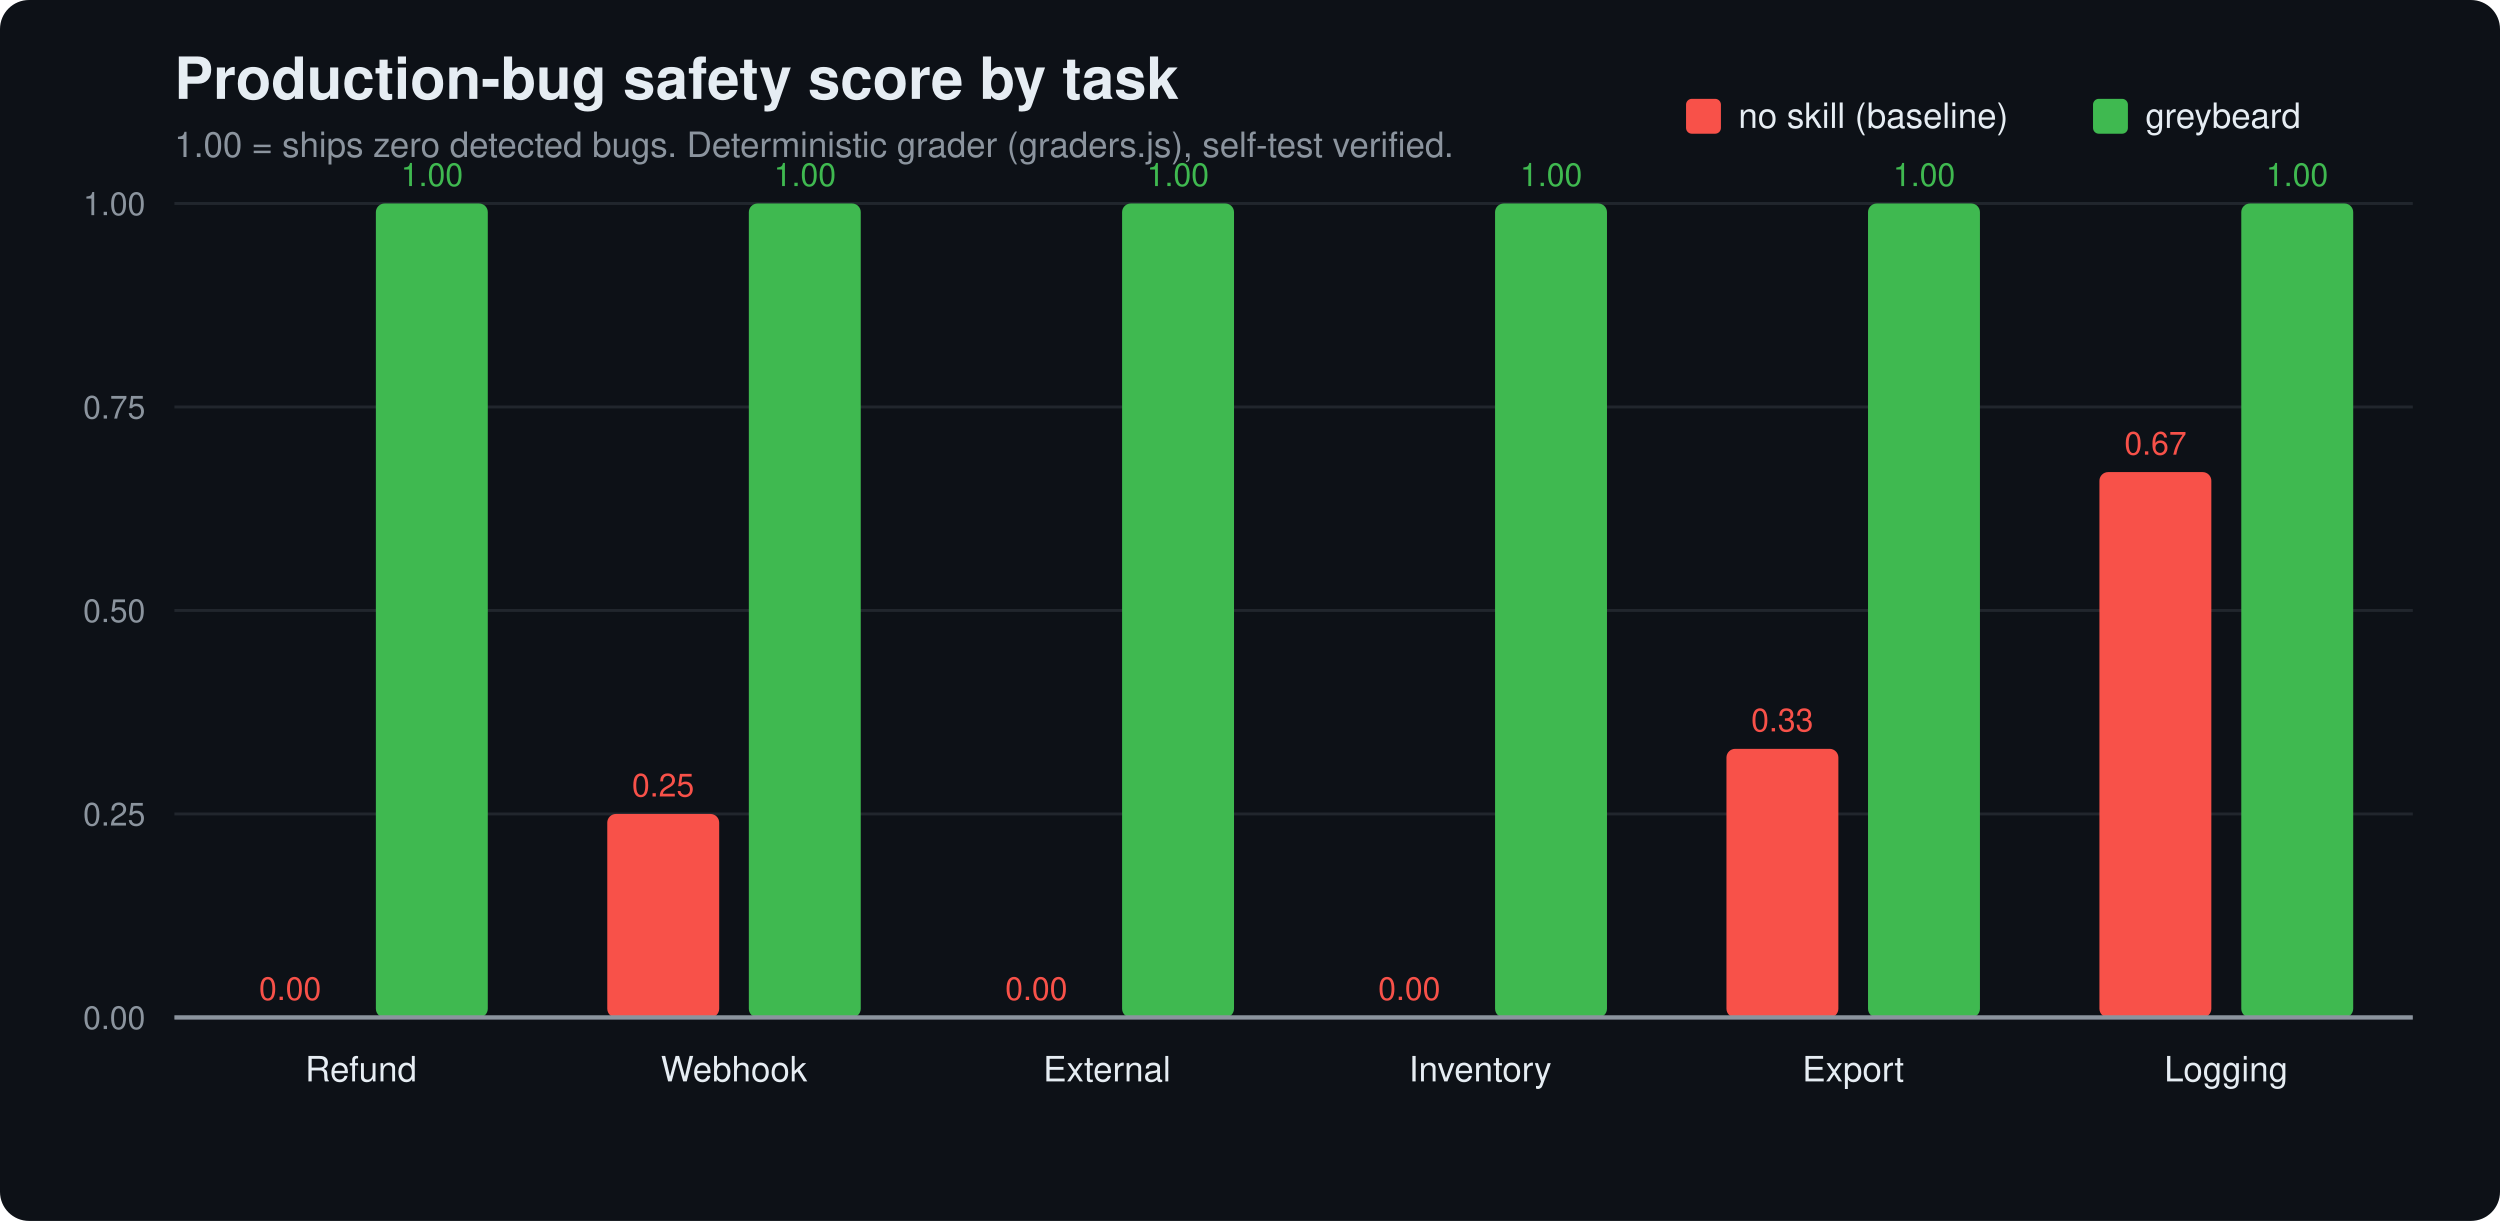
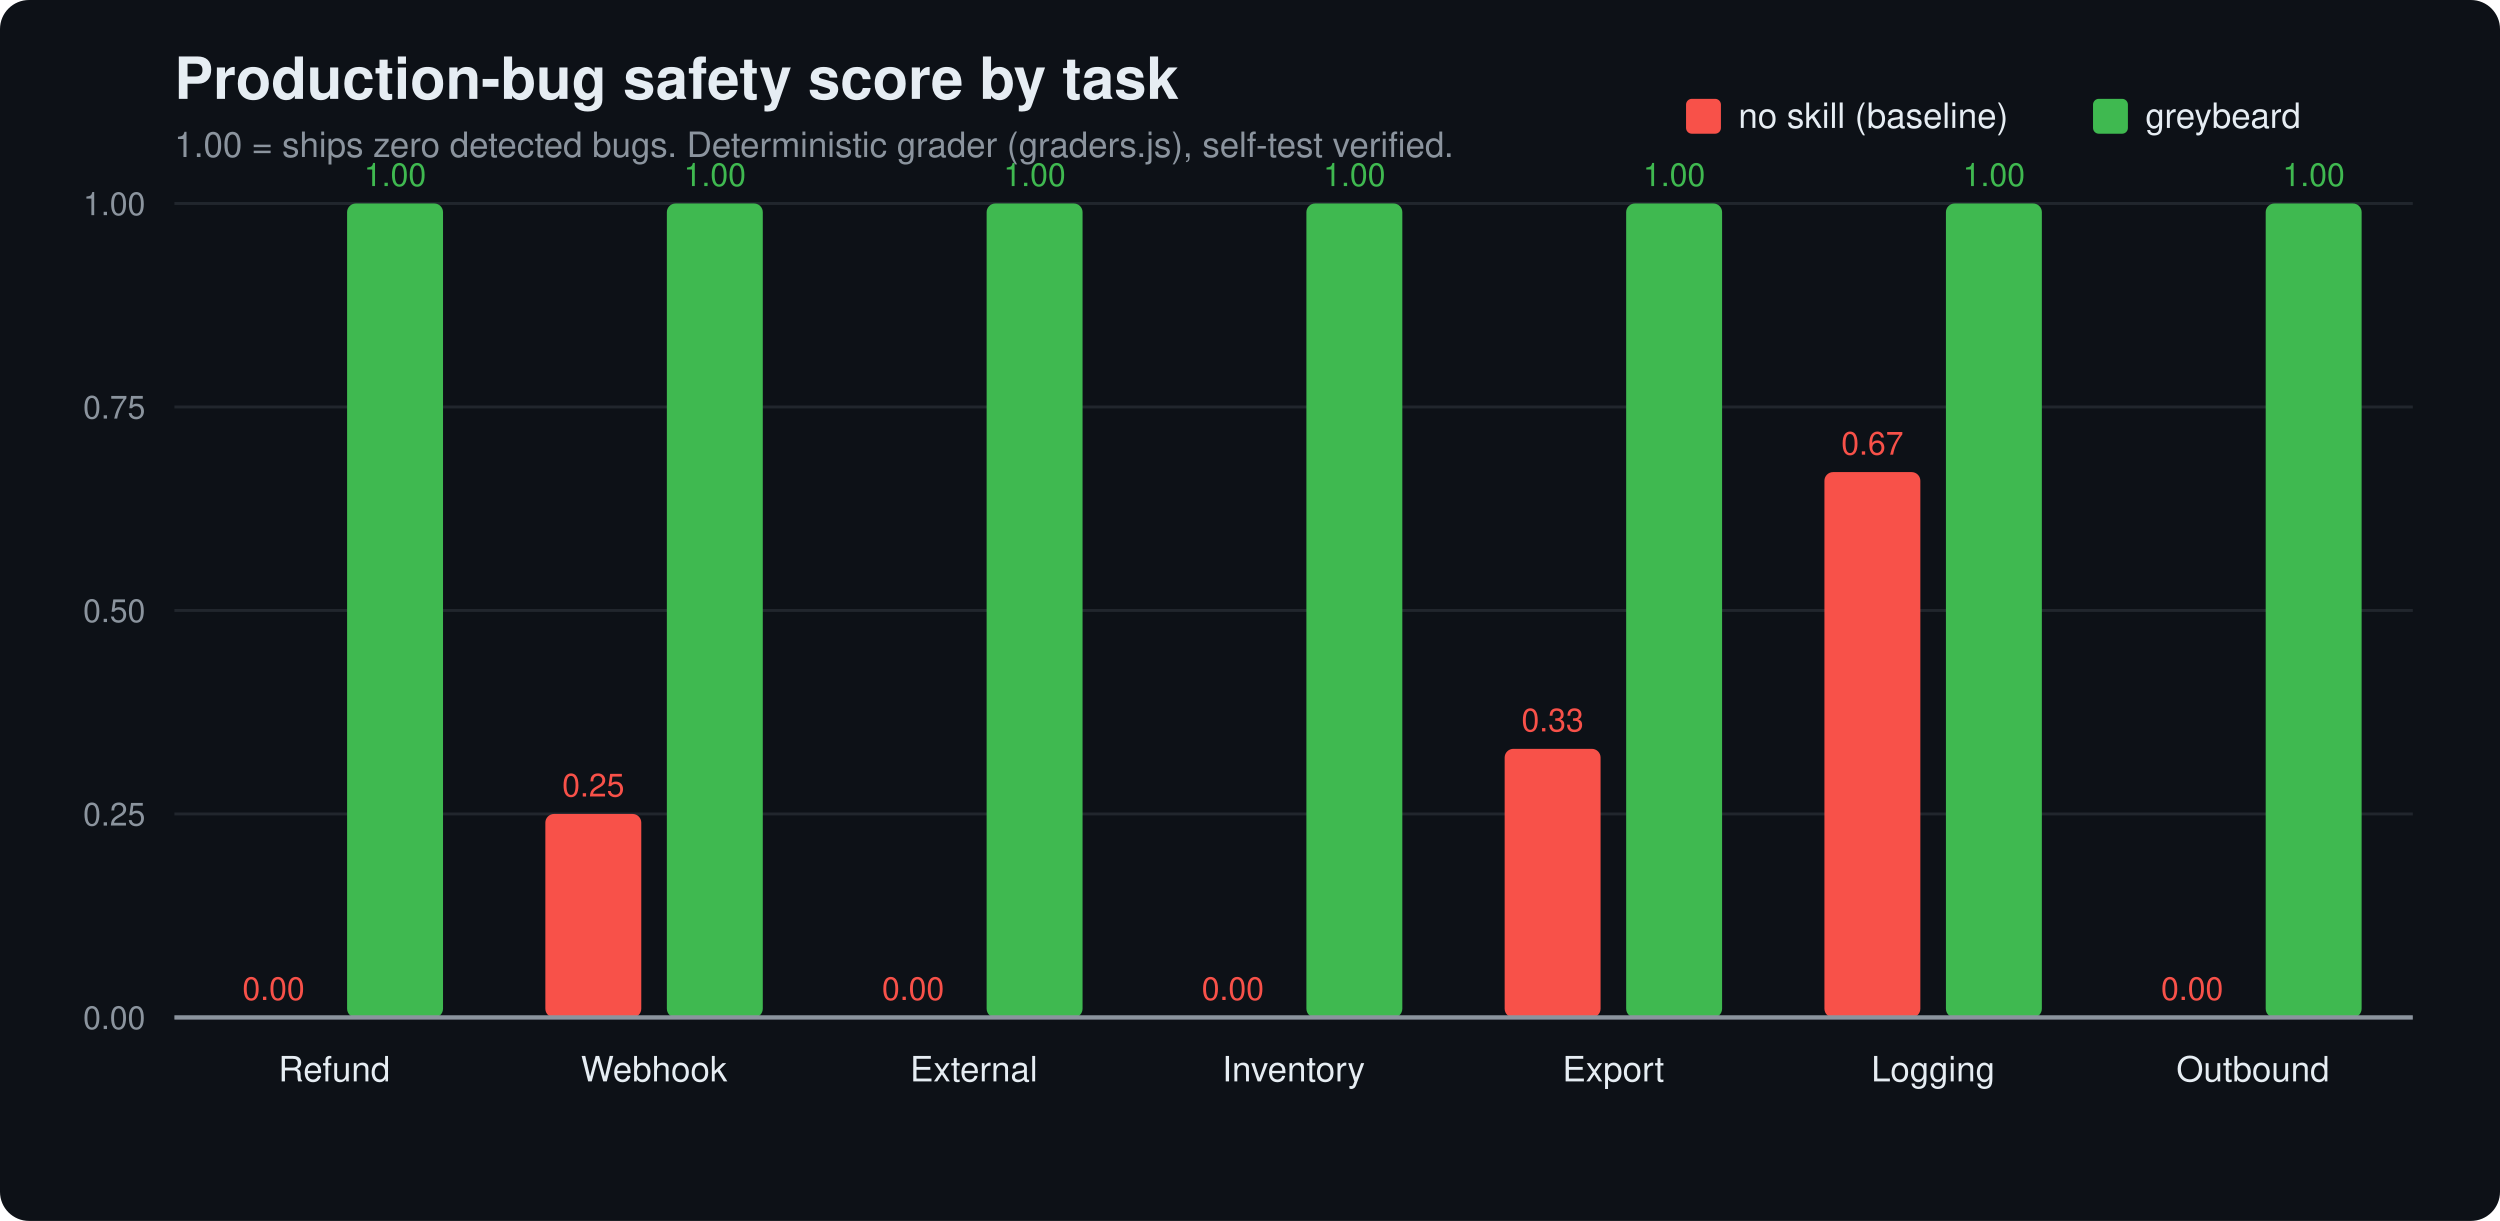
<svg xmlns="http://www.w3.org/2000/svg" width="860" height="420" viewBox="0 0 860 420" font-family="-apple-system,Segoe UI,Helvetica,Arial,sans-serif">
  <rect width="860" height="420" fill="#0d1117" rx="10" />
  <text x="60" y="34" fill="#e6edf3" font-size="20" font-weight="700">Production-bug safety score by task</text>
  <text x="60" y="54" fill="#8b949e" font-size="12">1.00 = ships zero detected bugs. Deterministic grader (graders.js), self-test verified.</text>
  <line x1="60" y1="350.0" x2="830" y2="350.0" stroke="#21262d" stroke-width="1" />
  <text x="50" y="354.0" fill="#8b949e" font-size="11" text-anchor="end">0.00</text>
  <line x1="60" y1="280.0" x2="830" y2="280.0" stroke="#21262d" stroke-width="1" />
  <text x="50" y="284.0" fill="#8b949e" font-size="11" text-anchor="end">0.25</text>
  <line x1="60" y1="210.0" x2="830" y2="210.0" stroke="#21262d" stroke-width="1" />
  <text x="50" y="214.0" fill="#8b949e" font-size="11" text-anchor="end">0.50</text>
  <line x1="60" y1="140.0" x2="830" y2="140.0" stroke="#21262d" stroke-width="1" />
  <text x="50" y="144.0" fill="#8b949e" font-size="11" text-anchor="end">0.75</text>
  <line x1="60" y1="70.0" x2="830" y2="70.0" stroke="#21262d" stroke-width="1" />
  <text x="50" y="74.0" fill="#8b949e" font-size="11" text-anchor="end">1.00</text>
-   <rect x="80.5" y="350.0" width="38.5" height="0.0" fill="#f85149" rx="3" />
-   <text x="99.8" y="344.0" fill="#f85149" font-size="11" text-anchor="middle">0.00</text>
-   <rect x="129.3" y="70.0" width="38.5" height="280.0" fill="#3fb950" rx="3" />
-   <text x="148.6" y="64.0" fill="#3fb950" font-size="11" text-anchor="middle">1.00</text>
-   <text x="124.2" y="372.0" fill="#e6edf3" font-size="12" text-anchor="middle">Refund</text>
-   <rect x="208.9" y="280.0" width="38.5" height="70.0" fill="#f85149" rx="3" />
-   <text x="228.1" y="274.0" fill="#f85149" font-size="11" text-anchor="middle">0.25</text>
-   <rect x="257.6" y="70.0" width="38.5" height="280.0" fill="#3fb950" rx="3" />
-   <text x="276.9" y="64.0" fill="#3fb950" font-size="11" text-anchor="middle">1.00</text>
-   <text x="252.5" y="372.0" fill="#e6edf3" font-size="12" text-anchor="middle">Webhook</text>
-   <rect x="337.2" y="350.0" width="38.5" height="0.0" fill="#f85149" rx="3" />
-   <text x="356.5" y="344.0" fill="#f85149" font-size="11" text-anchor="middle">0.00</text>
-   <rect x="386.0" y="70.0" width="38.5" height="280.0" fill="#3fb950" rx="3" />
-   <text x="405.2" y="64.0" fill="#3fb950" font-size="11" text-anchor="middle">1.00</text>
-   <text x="380.8" y="372.0" fill="#e6edf3" font-size="12" text-anchor="middle">External</text>
-   <rect x="465.5" y="350.0" width="38.5" height="0.0" fill="#f85149" rx="3" />
-   <text x="484.8" y="344.0" fill="#f85149" font-size="11" text-anchor="middle">0.00</text>
-   <rect x="514.3" y="70.0" width="38.5" height="280.0" fill="#3fb950" rx="3" />
-   <text x="533.6" y="64.0" fill="#3fb950" font-size="11" text-anchor="middle">1.00</text>
-   <text x="509.2" y="372.0" fill="#e6edf3" font-size="12" text-anchor="middle">Inventory</text>
-   <rect x="593.9" y="257.6" width="38.5" height="92.4" fill="#f85149" rx="3" />
-   <text x="613.1" y="251.6" fill="#f85149" font-size="11" text-anchor="middle">0.33</text>
-   <rect x="642.6" y="70.0" width="38.5" height="280.0" fill="#3fb950" rx="3" />
-   <text x="661.9" y="64.0" fill="#3fb950" font-size="11" text-anchor="middle">1.00</text>
-   <text x="637.5" y="372.0" fill="#e6edf3" font-size="12" text-anchor="middle">Export</text>
-   <rect x="722.2" y="162.4" width="38.5" height="187.6" fill="#f85149" rx="3" />
-   <text x="741.5" y="156.4" fill="#f85149" font-size="11" text-anchor="middle">0.67</text>
-   <rect x="771.0" y="70.0" width="38.5" height="280.0" fill="#3fb950" rx="3" />
-   <text x="790.2" y="64.0" fill="#3fb950" font-size="11" text-anchor="middle">1.00</text>
-   <text x="765.8" y="372.0" fill="#e6edf3" font-size="12" text-anchor="middle">Logging</text>
+   <rect x="77.6" y="350.0" width="33.0" height="0.0" fill="#f85149" rx="3" />
+   <text x="94.1" y="344.0" fill="#f85149" font-size="11" text-anchor="middle">0.00</text>
+   <rect x="119.4" y="70.0" width="33.0" height="280.0" fill="#3fb950" rx="3" />
+   <text x="135.9" y="64.0" fill="#3fb950" font-size="11" text-anchor="middle">1.00</text>
+   <text x="115.0" y="372.0" fill="#e6edf3" font-size="12" text-anchor="middle">Refund</text>
+   <rect x="187.6" y="280.0" width="33.0" height="70.0" fill="#f85149" rx="3" />
+   <text x="204.1" y="274.0" fill="#f85149" font-size="11" text-anchor="middle">0.25</text>
+   <rect x="229.4" y="70.0" width="33.0" height="280.0" fill="#3fb950" rx="3" />
+   <text x="245.9" y="64.0" fill="#3fb950" font-size="11" text-anchor="middle">1.00</text>
+   <text x="225.0" y="372.0" fill="#e6edf3" font-size="12" text-anchor="middle">Webhook</text>
+   <rect x="297.6" y="350.0" width="33.0" height="0.0" fill="#f85149" rx="3" />
+   <text x="314.1" y="344.0" fill="#f85149" font-size="11" text-anchor="middle">0.00</text>
+   <rect x="339.4" y="70.0" width="33.0" height="280.0" fill="#3fb950" rx="3" />
+   <text x="355.9" y="64.0" fill="#3fb950" font-size="11" text-anchor="middle">1.00</text>
+   <text x="335.0" y="372.0" fill="#e6edf3" font-size="12" text-anchor="middle">External</text>
+   <rect x="407.6" y="350.0" width="33.0" height="0.0" fill="#f85149" rx="3" />
+   <text x="424.1" y="344.0" fill="#f85149" font-size="11" text-anchor="middle">0.00</text>
+   <rect x="449.4" y="70.0" width="33.0" height="280.0" fill="#3fb950" rx="3" />
+   <text x="465.9" y="64.0" fill="#3fb950" font-size="11" text-anchor="middle">1.00</text>
+   <text x="445.0" y="372.0" fill="#e6edf3" font-size="12" text-anchor="middle">Inventory</text>
+   <rect x="517.6" y="257.6" width="33.0" height="92.4" fill="#f85149" rx="3" />
+   <text x="534.1" y="251.6" fill="#f85149" font-size="11" text-anchor="middle">0.33</text>
+   <rect x="559.4" y="70.0" width="33.0" height="280.0" fill="#3fb950" rx="3" />
+   <text x="575.9" y="64.0" fill="#3fb950" font-size="11" text-anchor="middle">1.00</text>
+   <text x="555.0" y="372.0" fill="#e6edf3" font-size="12" text-anchor="middle">Export</text>
+   <rect x="627.6" y="162.4" width="33.0" height="187.6" fill="#f85149" rx="3" />
+   <text x="644.1" y="156.4" fill="#f85149" font-size="11" text-anchor="middle">0.67</text>
+   <rect x="669.4" y="70.0" width="33.0" height="280.0" fill="#3fb950" rx="3" />
+   <text x="685.9" y="64.0" fill="#3fb950" font-size="11" text-anchor="middle">1.00</text>
+   <text x="665.0" y="372.0" fill="#e6edf3" font-size="12" text-anchor="middle">Logging</text>
+   <rect x="737.6" y="350.0" width="33.0" height="0.0" fill="#f85149" rx="3" />
+   <text x="754.1" y="344.0" fill="#f85149" font-size="11" text-anchor="middle">0.00</text>
+   <rect x="779.4" y="70.0" width="33.0" height="280.0" fill="#3fb950" rx="3" />
+   <text x="795.9" y="64.0" fill="#3fb950" font-size="11" text-anchor="middle">1.00</text>
+   <text x="775.0" y="372.0" fill="#e6edf3" font-size="12" text-anchor="middle">Outbound</text>
  <line x1="60" y1="350.0" x2="830" y2="350.0" stroke="#8b949e" stroke-width="1.5" />
  <rect x="580" y="34" width="12" height="12" fill="#f85149" rx="2" />
  <text x="598" y="44" fill="#e6edf3" font-size="12">no skill (baseline)</text>
  <rect x="720" y="34" width="12" height="12" fill="#3fb950" rx="2" />
  <text x="738" y="44" fill="#e6edf3" font-size="12">greybeard</text>
</svg>
